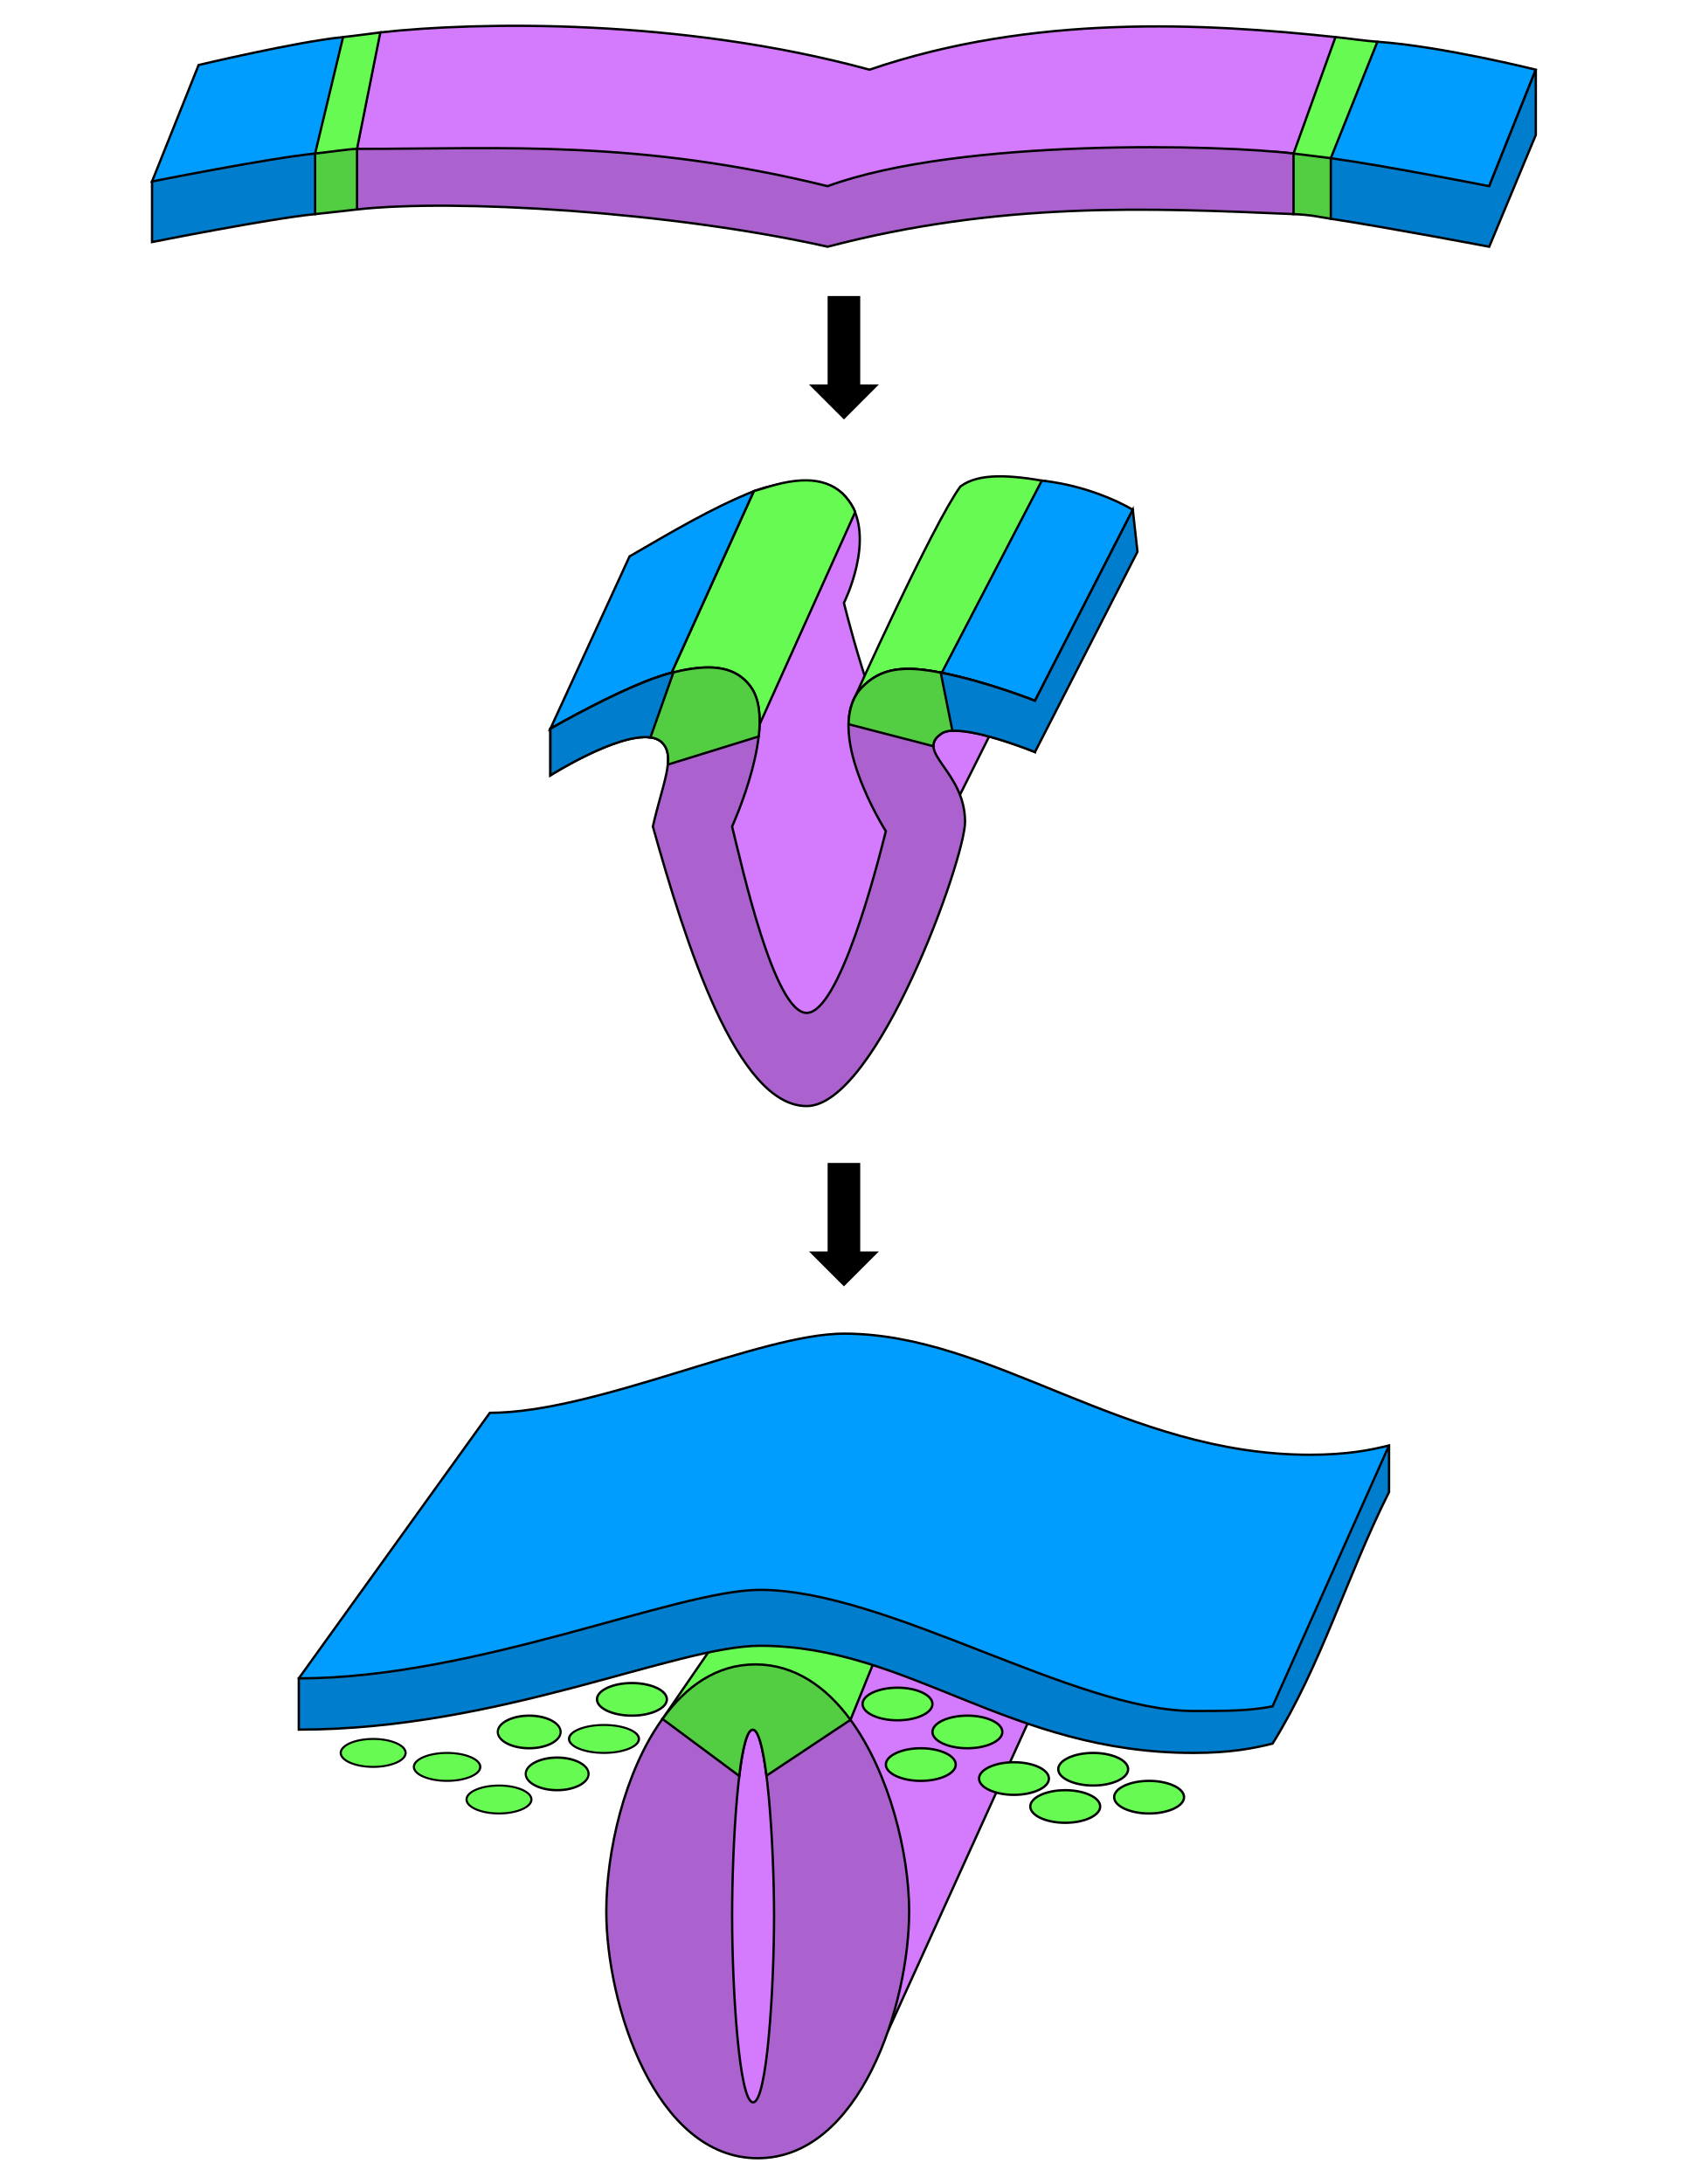
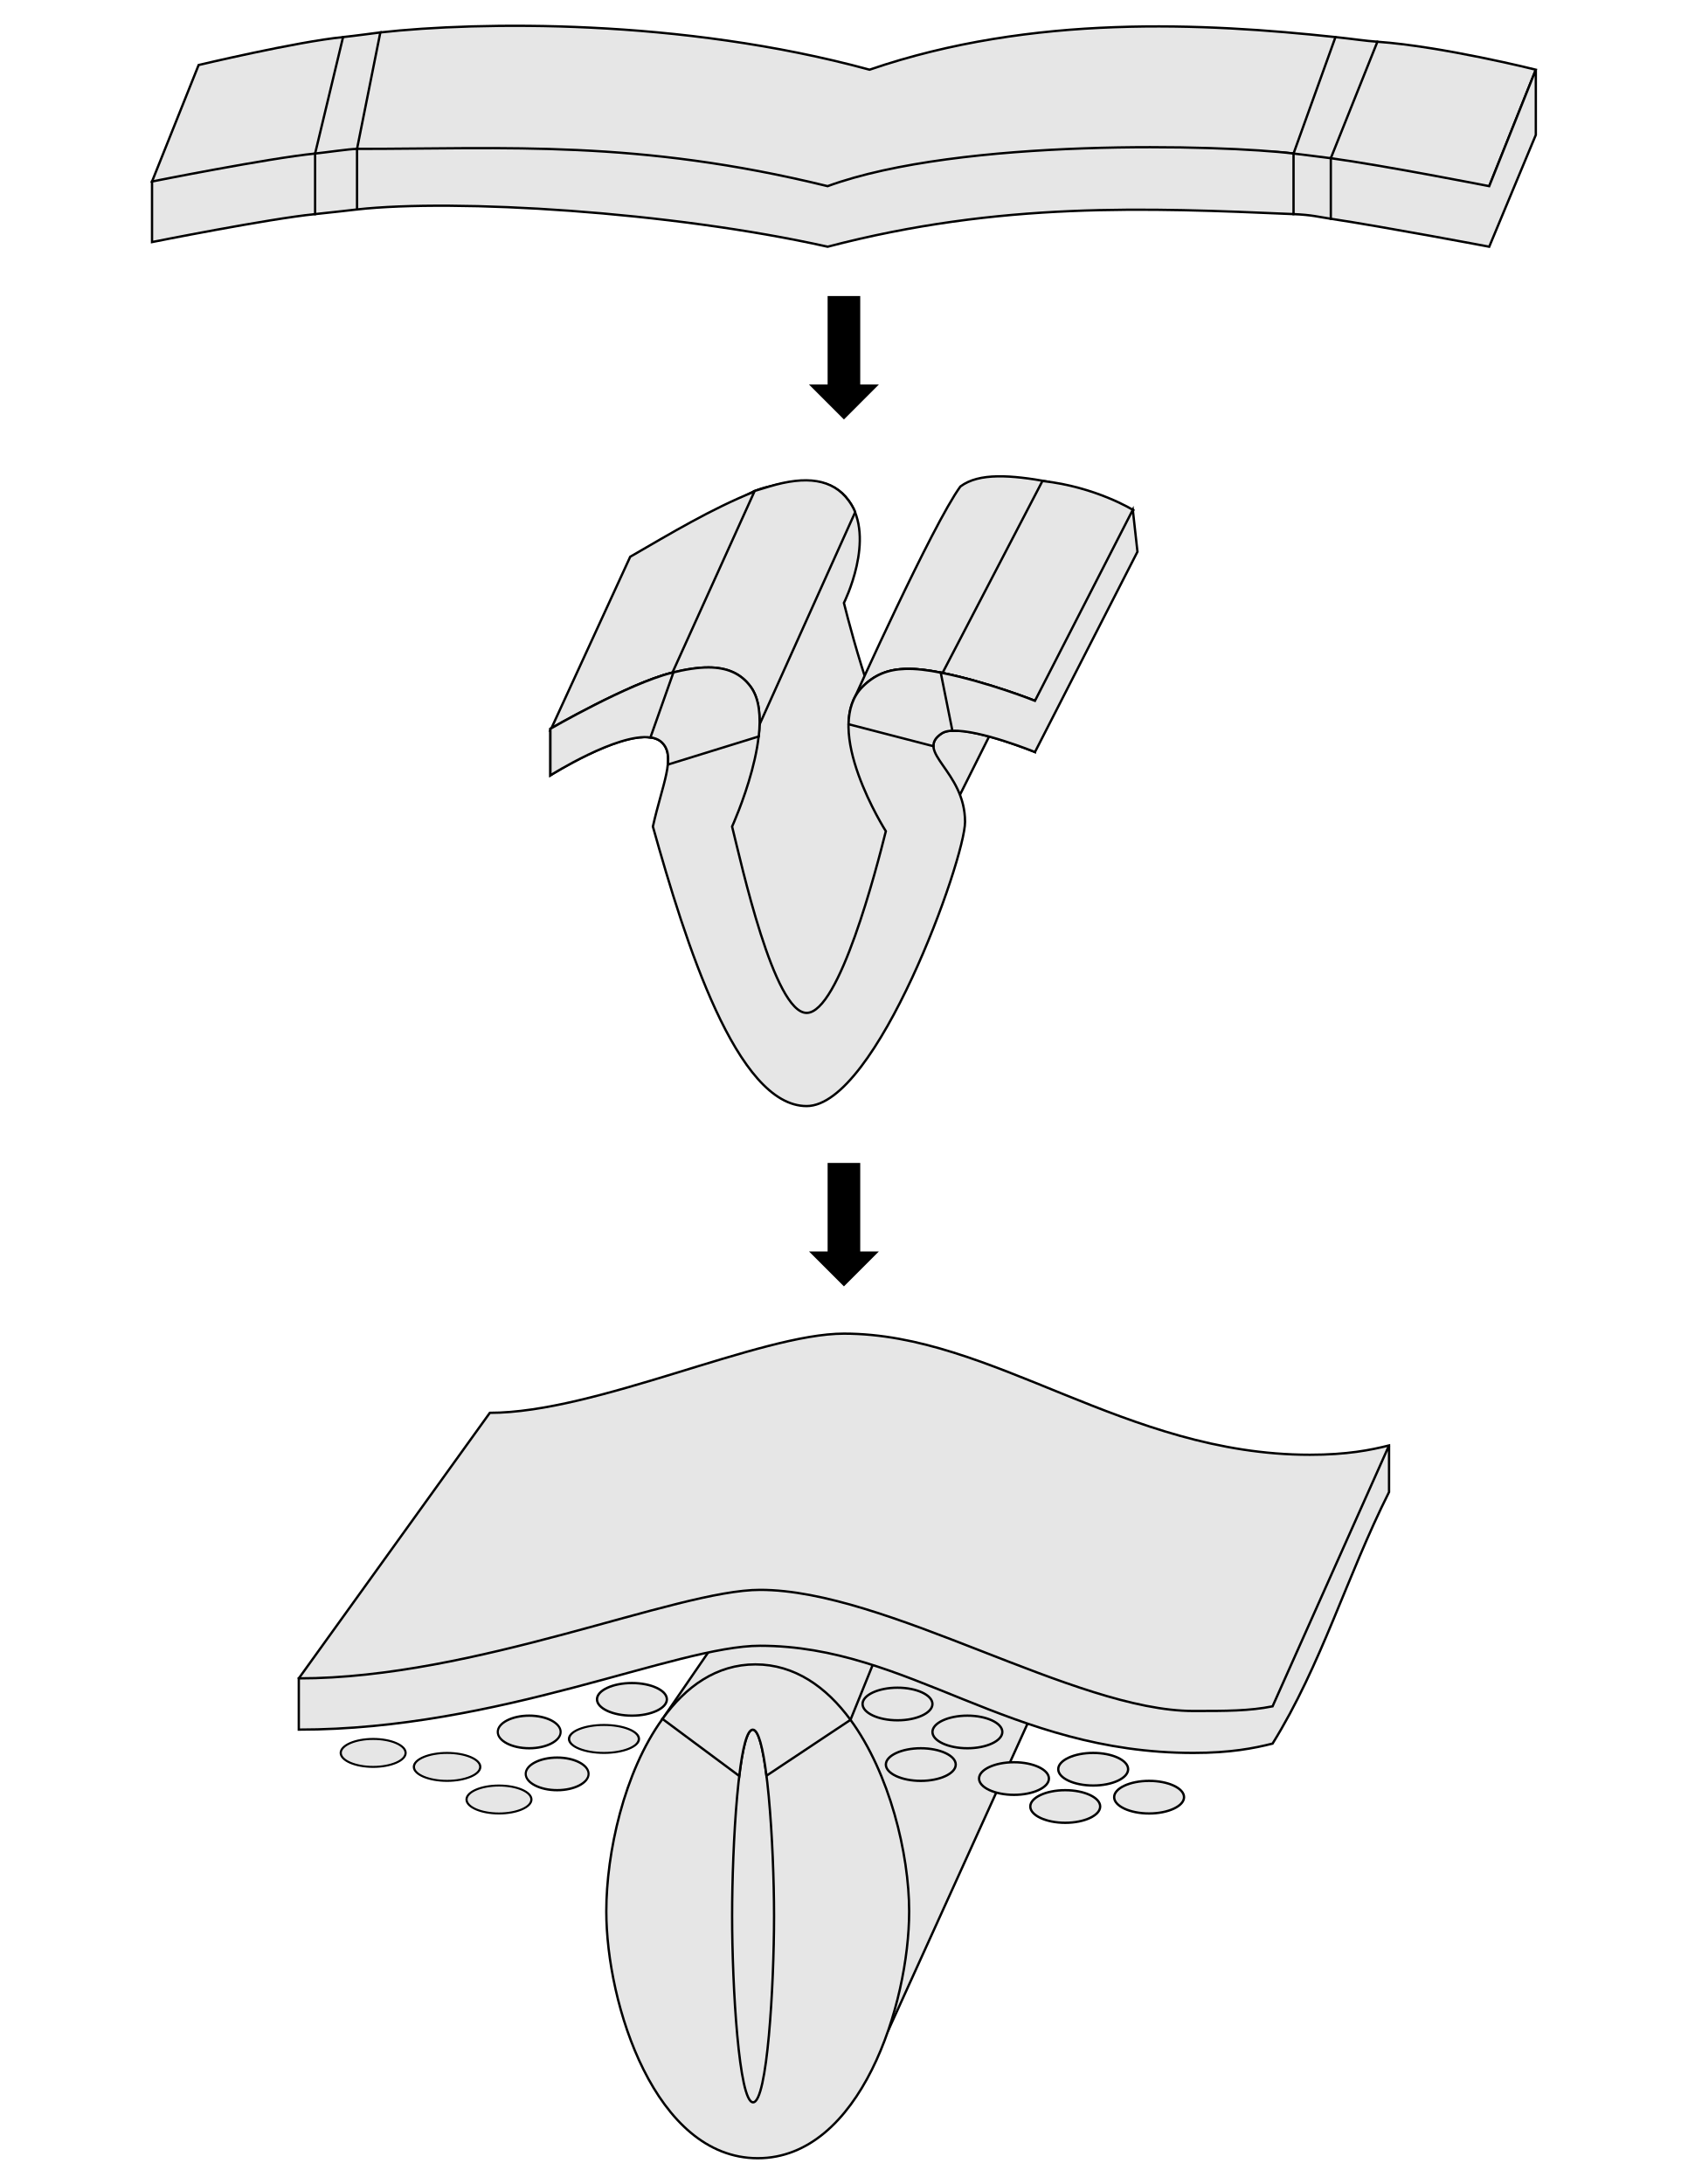
<svg xmlns="http://www.w3.org/2000/svg" width="100%" height="100%" viewBox="0 0 816 1056" version="1.1" xml:space="preserve" style="fill-rule:evenodd;clip-rule:evenodd;">
  <g transform="matrix(2.25253,0,0,2.25253,-128.107,-149.956)">
-     <path d="M243.58,215.06C240.95,207.4 238.89,199.54 238,196C238,196 244.958,182.141 239,174C235.602,169.357 230,169 222,171C201.198,175.421 201.196,213.862 201,211C215,224 205,269 228.877,285.14C239.997,289 256.267,250.23 261.997,239L270.997,221C270.997,221 246.887,224.689 243.577,215.058L243.58,215.06Z" style="fill:rgb(212,122,253);fill-rule:nonzero;stroke:black;stroke-width:0.5px;" />
-     <path d="M240,217C240,217 257.042,179.141 263,171C267,168 273.887,168.525 282,170C283.461,177.274 278.4,215.882 259,211C250.914,209.383 246.069,209.931 242,214M201,211C205.505,217.876 214.73,217.839 219.883,222.117L240.417,176.513C240.417,176.513 240.116,175.524 239.001,174C235.602,169.356 229.896,168.618 222.001,171L218.655,172.009L201.015,210.989" style="fill:rgb(103,250,82);fill-rule:nonzero;stroke:black;stroke-width:0.5px;" />
-     <path d="M280.48,169.73C292,171 300,176 300,176L279,217C279,217 269,213 259,211L280.48,169.73ZM201,211C191.74,213.315 175,223 175,223L192,186C200.809,180.912 209.37,175.742 218.654,172.009L201.004,210.999" style="fill:rgb(0,157,255);fill-rule:nonzero;stroke:black;stroke-width:0.5px;" />
-     <path d="M209,209.84C206.664,209.825 204,210.246 201,210.996C191.74,213.311 175,222.996 175,222.996L175,232.996C175,232.996 194,220.996 199,225.996C202,228.996 199,234.996 197,243.996C204,268.996 215,303.996 230,303.996C245,303.996 264,250.996 264,242.996C264,231.996 253,227.996 259,223.996C262.882,221.408 279,227.996 279,227.996L279,216.996C279,216.996 269,212.996 259,210.996C250.914,209.379 246.069,209.927 242,213.996C233,222.996 247,244.996 247,244.996C245,252.996 237,283.996 230,283.996C223,283.996 216,251.996 214,243.996C214,243.996 223.958,222.137 218,213.996C215.876,211.094 212.893,209.864 209,209.84Z" style="fill:rgb(172,98,206);fill-rule:nonzero;stroke:black;stroke-width:0.5px;" />
-     <path d="M209,209.84C206.66,209.83 204,210.25 201,211C198.46,211.64 195.35,212.83 192.19,214.22L194.47,224.81C196.38,224.66 197.98,224.98 199,226C200.14,227.14 200.42,228.69 200.22,230.69L219.72,224.66C220.19,220.48 219.88,216.56 218,214C215.88,211.1 212.89,209.87 209,209.84ZM251.12,210.16C247.37,210.28 244.54,211.46 242,214C239.89,216.11 239.06,218.94 239,222.03L257.22,226.75C257.18,225.78 257.66,224.89 259,224C259.87,223.42 261.35,223.31 263.12,223.47L265.84,212.66C263.64,212.05 261.33,211.47 259,211C255.97,210.39 253.38,210.08 251.12,210.16Z" style="fill:rgb(83,205,65);fill-rule:nonzero;stroke:black;stroke-width:0.5px;" />
-     <path d="M201.41,210.91C201.272,210.943 201.143,210.969 201.004,211.004C191.744,213.319 175.004,223.004 175.004,223.004L175.004,233.004C175.004,233.004 189.464,223.886 196.473,224.879L201.41,210.91ZM258.785,210.973L261.285,223.442C267.095,223.152 279.005,228.002 279.005,228.002L301.005,185.002L300.005,176.002L279.005,217.002C279.005,217.002 269.005,213.002 259.005,211.002C258.928,210.986 258.862,210.985 258.786,210.97L258.785,210.973Z" style="fill:rgb(0,126,205);fill-rule:nonzero;stroke:black;stroke-width:0.5px;" />
+     <path d="M243.58,215.06C240.95,207.4 238.89,199.54 238,196C238,196 244.958,182.141 239,174C235.602,169.357 230,169 222,171C201.198,175.421 201.196,213.862 201,211C215,224 205,269 228.877,285.14C239.997,289 256.267,250.23 261.997,239L270.997,221C270.997,221 246.887,224.689 243.577,215.058L243.58,215.06Z" style="fill:rgb(230,230,230);fill-rule:nonzero;stroke:black;stroke-width:0.5px;" />
+   </g>
+   <g transform="matrix(2.25253,0,0,2.25253,-128.107,-149.956)">
+     <path d="M240,217C240,217 257.042,179.141 263,171C267,168 273.887,168.525 282,170C283.461,177.274 278.4,215.882 259,211C250.914,209.383 246.069,209.931 242,214M201,211C205.505,217.876 214.73,217.839 219.883,222.117L240.417,176.513C240.417,176.513 240.116,175.524 239.001,174C235.602,169.356 229.896,168.618 222.001,171L218.655,172.009L201.015,210.989" style="fill:rgb(230,230,230);fill-rule:nonzero;stroke:black;stroke-width:0.5px;" />
+   </g>
+   <g transform="matrix(2.25253,0,0,2.25253,-127.807,-149.768)">
+     <path d="M280.48,169.73C292,171 300,176 300,176L279,217C279,217 269,213 259,211L280.48,169.73ZM201,211C191.74,213.315 175,223 175,223L192,186C200.809,180.912 209.37,175.742 218.654,172.009L201.004,210.999" style="fill:rgb(230,230,230);fill-rule:nonzero;stroke:black;stroke-width:0.5px;" />
+   </g>
+   <g transform="matrix(2.25253,0,0,2.25253,-128.107,-149.956)">
+     <path d="M209,209.84C206.664,209.825 204,210.246 201,210.996C191.74,213.311 175,222.996 175,222.996L175,232.996C175,232.996 194,220.996 199,225.996C202,228.996 199,234.996 197,243.996C204,268.996 215,303.996 230,303.996C245,303.996 264,250.996 264,242.996C264,231.996 253,227.996 259,223.996C262.882,221.408 279,227.996 279,227.996L279,216.996C279,216.996 269,212.996 259,210.996C250.914,209.379 246.069,209.927 242,213.996C233,222.996 247,244.996 247,244.996C245,252.996 237,283.996 230,283.996C223,283.996 216,251.996 214,243.996C214,243.996 223.958,222.137 218,213.996C215.876,211.094 212.893,209.864 209,209.84Z" style="fill:rgb(230,230,230);fill-rule:nonzero;stroke:black;stroke-width:0.5px;" />
+   </g>
+   <g transform="matrix(2.25253,0,0,2.25253,-128.107,-149.956)">
+     <path d="M209,209.84C206.66,209.83 204,210.25 201,211C198.46,211.64 195.35,212.83 192.19,214.22L194.47,224.81C196.38,224.66 197.98,224.98 199,226C200.14,227.14 200.42,228.69 200.22,230.69L219.72,224.66C220.19,220.48 219.88,216.56 218,214C215.88,211.1 212.89,209.87 209,209.84ZM251.12,210.16C247.37,210.28 244.54,211.46 242,214C239.89,216.11 239.06,218.94 239,222.03L257.22,226.75C257.18,225.78 257.66,224.89 259,224C259.87,223.42 261.35,223.31 263.12,223.47L265.84,212.66C263.64,212.05 261.33,211.47 259,211C255.97,210.39 253.38,210.08 251.12,210.16Z" style="fill:rgb(230,230,230);fill-rule:nonzero;stroke:black;stroke-width:0.5px;" />
+   </g>
+   <g transform="matrix(2.25253,0,0,2.25253,-128.107,-149.956)">
+     <path d="M201.41,210.91C201.272,210.943 201.143,210.969 201.004,211.004C191.744,213.319 175.004,223.004 175.004,223.004L175.004,233.004C175.004,233.004 189.464,223.886 196.473,224.879L201.41,210.91ZM258.785,210.973L261.285,223.442C267.095,223.152 279.005,228.002 279.005,228.002L301.005,185.002L300.005,176.002L279.005,217.002C279.005,217.002 269.005,213.002 259.005,211.002C258.928,210.986 258.862,210.985 258.786,210.97L258.785,210.973Z" style="fill:rgb(230,230,230);fill-rule:nonzero;stroke:black;stroke-width:0.5px;" />
  </g>
  <g transform="matrix(2.25253,0,0,2.25253,-140.49,-135.244)">
-     <path d="M249,75C208.47,63.946 165.04,64.663 144,67C141.508,71.394 135,84 139,92C170.955,92 199.248,93.993 240,104C268.528,93.59 324.864,91.108 340,93C350,89 355,79 349,68C321,65 284,63 249,75Z" style="fill:rgb(212,122,253);fill-rule:nonzero;stroke:black;stroke-width:0.5px;" />
-     <path d="M340,93C340,93 345,99 348,94C360,84 360,74 358,69C355.319,68.809 352.933,68.421 349,68L340,93ZM144,67C144,67 137.866,67.813 136,68C130,74 125,89 130,93C133.174,95.218 137.633,92.614 139,92L144,67Z" style="fill:rgb(103,250,82);fill-rule:nonzero;stroke:black;stroke-width:0.5px;" />
-     <path d="M240,113C206.333,105.453 160.037,102.663 139,105C135,104 135,94 139,92C170.955,92 199.248,89.993 240,100C268.528,89.59 324.864,91.108 340,93C343,97 342,102 340,106C308.516,104.635 277.008,103.318 240,113Z" style="fill:rgb(172,98,206);fill-rule:nonzero;stroke:black;stroke-width:0.5px;" />
-     <path d="M348,94C355,104 382,100 382,100L392,75C392,75 372,70 358,69L348,94ZM136,68C126,69 105,74 105,74L95,99C95,99 120,98 130,93L136,68Z" style="fill:rgb(0,157,255);fill-rule:nonzero;stroke:black;stroke-width:0.5px;" />
-     <path d="M340,93C340,93 345.337,93.638 348,94C351.235,98.922 349.87,103.007 348,107C345.343,106.6 343.952,106.171 340,106L340,93ZM139,105C139,105 133.004,105.7 130,106C129.284,101.905 127.412,98.196 130,93C132.3,92.77 137.414,92 139,92L139,105Z" style="fill:rgb(83,205,65);fill-rule:nonzero;stroke:black;stroke-width:0.5px;" />
-     <path d="M348,94C359.351,95.544 382,100 382,100L392,75L392,89L382,113C382,113 359.38,108.714 348,107L348,94ZM130,106C120,107 95,112 95,112L95,99C95,99 120,94 130,93L130,106Z" style="fill:rgb(0,126,205);fill-rule:nonzero;stroke:black;stroke-width:0.5px;" />
+     <path d="M249,75C208.47,63.946 165.04,64.663 144,67C141.508,71.394 135,84 139,92C170.955,92 199.248,93.993 240,104C268.528,93.59 324.864,91.108 340,93C350,89 355,79 349,68C321,65 284,63 249,75Z" style="fill:rgb(230,230,230);fill-rule:nonzero;stroke:black;stroke-width:0.5px;" />
+   </g>
+   <g transform="matrix(2.25253,0,0,2.25253,-140.49,-135.244)">
+     <path d="M340,93C340,93 345,99 348,94C360,84 360,74 358,69C355.319,68.809 352.933,68.421 349,68L340,93ZM144,67C144,67 137.866,67.813 136,68C130,74 125,89 130,93C133.174,95.218 137.633,92.614 139,92L144,67Z" style="fill:rgb(230,230,230);fill-rule:nonzero;stroke:black;stroke-width:0.5px;" />
+   </g>
+   <g transform="matrix(2.25253,0,0,2.25253,-140.49,-135.244)">
+     <path d="M240,113C206.333,105.453 160.037,102.663 139,105C135,104 135,94 139,92C170.955,92 199.248,89.993 240,100C268.528,89.59 324.864,91.108 340,93C343,97 342,102 340,106C308.516,104.635 277.008,103.318 240,113Z" style="fill:rgb(230,230,230);fill-rule:nonzero;stroke:black;stroke-width:0.5px;" />
+   </g>
+   <g transform="matrix(2.25253,0,0,2.25253,-140.49,-135.244)">
+     <path d="M348,94C355,104 382,100 382,100L392,75C392,75 372,70 358,69L348,94ZM136,68C126,69 105,74 105,74L95,99C95,99 120,98 130,93L136,68Z" style="fill:rgb(230,230,230);fill-rule:nonzero;stroke:black;stroke-width:0.5px;" />
+   </g>
+   <g transform="matrix(2.25253,0,0,2.25253,-140.49,-135.244)">
+     <path d="M340,93C340,93 345.337,93.638 348,94C351.235,98.922 349.87,103.007 348,107C345.343,106.6 343.952,106.171 340,106L340,93ZM139,105C139,105 133.004,105.7 130,106C129.284,101.905 127.412,98.196 130,93C132.3,92.77 137.414,92 139,92L139,105Z" style="fill:rgb(230,230,230);fill-rule:nonzero;stroke:black;stroke-width:0.5px;" />
+   </g>
+   <g transform="matrix(2.25253,0,0,2.25253,-140.49,-135.244)">
+     <path d="M348,94C359.351,95.544 382,100 382,100L392,75L392,89L382,113C382,113 359.38,108.714 348,107L348,94ZM130,106C120,107 95,112 95,112L95,99C95,99 120,94 130,93L130,106Z" style="fill:rgb(230,230,230);fill-rule:nonzero;stroke:black;stroke-width:0.5px;" />
  </g>
  <g transform="matrix(2.25253,0,0,2.25253,-141.616,-139.045)">
-     <path d="M253.5,497.61L289.75,417.75C243.819,397.383 239.84,397.637 206.75,443.75C208.801,508.912 208.415,544.24 253.498,497.615L253.5,497.61Z" style="fill:rgb(212,122,253);fill-rule:nonzero;stroke:black;stroke-width:0.5px;" />
-     <path d="M205.06,430.7C196.78,442.13 193,459.52 193,472C193,492 203.5,525 225.5,525C247.5,525 258,492 258,472C258,459.654 253.791,442.33 245.407,430.897L205.06,430.7ZM224.44,433C227.486,433 229.003,457.906 229.003,473C229.003,488.094 227.549,513 224.503,513C221.456,513 220.003,488.094 220.003,473C220.003,457.906 221.394,433 224.44,433Z" style="fill:rgb(172,98,206);fill-rule:nonzero;stroke:black;stroke-width:0.5px;" />
-     <path d="M245.41,430.9L205.06,430.706L216.603,413.902C219.937,409.048 253.661,410.494 251.668,415.421L245.41,430.9Z" style="fill:rgb(103,250,82);fill-rule:nonzero;stroke:black;stroke-width:0.5px;" />
-     <path d="M245.41,430.9C240.21,423.82 233.41,419 225,419C216.667,419 210.056,423.734 205.058,430.703L221.534,442.948C222.234,437.088 223.194,433.008 224.434,433.008C225.663,433.008 226.644,437.065 227.376,442.896L245.41,430.9Z" style="fill:rgb(83,205,65);fill-rule:nonzero;stroke:black;stroke-width:0.5px;" />
-     <path d="M225,409C207,409 130,429 127,422L168,365C190.75,365 226,348 244,348C275.965,348 304.359,374 344,374C352,374 357,373 361,372C361,380 343,419 336,431C297.314,440.048 259.538,410.157 225,409Z" style="fill:rgb(0,157,255);fill-rule:nonzero;stroke:black;stroke-width:0.5px;" />
-     <path d="M226,403C208,403 165,422 127,422L127,433C170,433 208,415 226,415C257.965,415 279.359,438 319,438C327,438 332,437 336,436C346.483,419.129 351.912,400.094 361,382L361,372L336,428C331,429 326.098,429 319,429C293.551,429 253.192,403 226,403Z" style="fill:rgb(0,126,205);fill-rule:nonzero;stroke:black;stroke-width:0.5px;" />
-     <path id="e" d="M263,427.5C263,429.42 259.614,431 255.5,431C251.386,431 248,429.42 248,427.5C248,425.58 251.386,424 255.5,424C259.614,424 263,425.58 263,427.5Z" style="fill:rgb(103,250,82);fill-rule:nonzero;stroke:black;stroke-width:0.5px;" />
-     <g id="e1" transform="matrix(1,0,0,1,15,6)">
-       <path d="M263,427.5C263,429.42 259.614,431 255.5,431C251.386,431 248,429.42 248,427.5C248,425.58 251.386,424 255.5,424C259.614,424 263,425.58 263,427.5Z" style="fill:rgb(103,250,82);fill-rule:nonzero;stroke:black;stroke-width:0.5px;" />
-     </g>
-     <g id="e2" transform="matrix(1,0,0,1,5,13)">
-       <path d="M263,427.5C263,429.42 259.614,431 255.5,431C251.386,431 248,429.42 248,427.5C248,425.58 251.386,424 255.5,424C259.614,424 263,425.58 263,427.5Z" style="fill:rgb(103,250,82);fill-rule:nonzero;stroke:black;stroke-width:0.5px;" />
-     </g>
-     <g id="e3" transform="matrix(1,0,0,1,25,16)">
-       <path d="M263,427.5C263,429.42 259.614,431 255.5,431C251.386,431 248,429.42 248,427.5C248,425.58 251.386,424 255.5,424C259.614,424 263,425.58 263,427.5Z" style="fill:rgb(103,250,82);fill-rule:nonzero;stroke:black;stroke-width:0.5px;" />
-     </g>
-     <g id="e4" transform="matrix(1,0,0,1,36,22)">
-       <path d="M263,427.5C263,429.42 259.614,431 255.5,431C251.386,431 248,429.42 248,427.5C248,425.58 251.386,424 255.5,424C259.614,424 263,425.58 263,427.5Z" style="fill:rgb(103,250,82);fill-rule:nonzero;stroke:black;stroke-width:0.5px;" />
-     </g>
-     <g id="e5" transform="matrix(1,0,0,1,42,14)">
-       <path d="M263,427.5C263,429.42 259.614,431 255.5,431C251.386,431 248,429.42 248,427.5C248,425.58 251.386,424 255.5,424C259.614,424 263,425.58 263,427.5Z" style="fill:rgb(103,250,82);fill-rule:nonzero;stroke:black;stroke-width:0.5px;" />
-     </g>
-     <g id="e6" transform="matrix(1,0,0,1,54,20)">
-       <path d="M263,427.5C263,429.42 259.614,431 255.5,431C251.386,431 248,429.42 248,427.5C248,425.58 251.386,424 255.5,424C259.614,424 263,425.58 263,427.5Z" style="fill:rgb(103,250,82);fill-rule:nonzero;stroke:black;stroke-width:0.5px;" />
-     </g>
-     <g id="e7" transform="matrix(1,0,0,1,-57,-1)">
-       <path d="M263,427.5C263,429.42 259.614,431 255.5,431C251.386,431 248,429.42 248,427.5C248,425.58 251.386,424 255.5,424C259.614,424 263,425.58 263,427.5Z" style="fill:rgb(103,250,82);fill-rule:nonzero;stroke:black;stroke-width:0.5px;" />
-     </g>
-     <g id="e8" transform="matrix(1,0,0,0.857143,-63,68.5714)">
-       <path d="M263,427.5C263,429.42 259.614,431 255.5,431C251.386,431 248,429.42 248,427.5C248,425.58 251.386,424 255.5,424C259.614,424 263,425.58 263,427.5Z" style="fill:rgb(103,250,82);fill-rule:nonzero;stroke:black;stroke-width:0.5px;" />
-     </g>
-     <g id="e9" transform="matrix(0.9,0,0,1,-53.5,6)">
-       <path d="M263,427.5C263,429.42 259.614,431 255.5,431C251.386,431 248,429.42 248,427.5C248,425.58 251.386,424 255.5,424C259.614,424 263,425.58 263,427.5Z" style="fill:rgb(103,250,82);fill-rule:nonzero;stroke:black;stroke-width:0.5px;" />
-     </g>
-     <g id="e10" transform="matrix(0.9,0,0,1,-47.5,15)">
-       <path d="M263,427.5C263,429.42 259.614,431 255.5,431C251.386,431 248,429.42 248,427.5C248,425.58 251.386,424 255.5,424C259.614,424 263,425.58 263,427.5Z" style="fill:rgb(103,250,82);fill-rule:nonzero;stroke:black;stroke-width:0.5px;" />
-     </g>
-     <g id="e11" transform="matrix(0.928571,0,0,0.857143,-67.2857,81.5714)">
-       <path d="M263,427.5C263,429.42 259.614,431 255.5,431C251.386,431 248,429.42 248,427.5C248,425.58 251.386,424 255.5,424C259.614,424 263,425.58 263,427.5Z" style="fill:rgb(103,250,82);fill-rule:nonzero;stroke:black;stroke-width:0.5px;" />
-     </g>
-     <g id="e12" transform="matrix(0.95,0,0,0.857143,-83.9,74.5714)">
-       <path d="M263,427.5C263,429.42 259.614,431 255.5,431C251.386,431 248,429.42 248,427.5C248,425.58 251.386,424 255.5,424C259.614,424 263,425.58 263,427.5Z" style="fill:rgb(103,250,82);fill-rule:nonzero;stroke:black;stroke-width:0.5px;" />
-     </g>
-     <g id="e13" transform="matrix(0.928571,0,0,0.857143,-94.2857,71.5714)">
-       <path d="M263,427.5C263,429.42 259.614,431 255.5,431C251.386,431 248,429.42 248,427.5C248,425.58 251.386,424 255.5,424C259.614,424 263,425.58 263,427.5Z" style="fill:rgb(103,250,82);fill-rule:nonzero;stroke:black;stroke-width:0.5px;" />
-     </g>
+     <path d="M253.5,497.61L289.75,417.75C243.819,397.383 239.84,397.637 206.75,443.75C208.801,508.912 208.415,544.24 253.498,497.615L253.5,497.61Z" style="fill:rgb(230,230,230);fill-rule:nonzero;stroke:black;stroke-width:0.5px;" />
+   </g>
+   <g transform="matrix(2.25253,0,0,2.25253,-141.616,-139.045)">
+     <path d="M205.06,430.7C196.78,442.13 193,459.52 193,472C193,492 203.5,525 225.5,525C247.5,525 258,492 258,472C258,459.654 253.791,442.33 245.407,430.897L205.06,430.7ZM224.44,433C227.486,433 229.003,457.906 229.003,473C229.003,488.094 227.549,513 224.503,513C221.456,513 220.003,488.094 220.003,473C220.003,457.906 221.394,433 224.44,433Z" style="fill:rgb(230,230,230);fill-rule:nonzero;stroke:black;stroke-width:0.5px;" />
+   </g>
+   <g transform="matrix(2.25253,0,0,2.25253,-141.616,-139.045)">
+     <path d="M245.41,430.9L205.06,430.706L216.603,413.902C219.937,409.048 253.661,410.494 251.668,415.421L245.41,430.9Z" style="fill:rgb(230,230,230);fill-rule:nonzero;stroke:black;stroke-width:0.5px;" />
+   </g>
+   <g transform="matrix(2.25253,0,0,2.25253,-141.616,-139.045)">
+     <path d="M245.41,430.9C240.21,423.82 233.41,419 225,419C216.667,419 210.056,423.734 205.058,430.703L221.534,442.948C222.234,437.088 223.194,433.008 224.434,433.008C225.663,433.008 226.644,437.065 227.376,442.896L245.41,430.9Z" style="fill:rgb(230,230,230);fill-rule:nonzero;stroke:black;stroke-width:0.5px;" />
+   </g>
+   <g transform="matrix(2.25253,0,0,2.25253,-141.616,-139.045)">
+     <path d="M225,409C207,409 130,429 127,422L168,365C190.75,365 226,348 244,348C275.965,348 304.359,374 344,374C352,374 357,373 361,372C361,380 343,419 336,431C297.314,440.048 259.538,410.157 225,409Z" style="fill:rgb(230,230,230);fill-rule:nonzero;stroke:black;stroke-width:0.5px;" />
+   </g>
+   <g transform="matrix(2.25253,0,0,2.25253,-141.616,-139.045)">
+     <path d="M226,403C208,403 165,422 127,422L127,433C170,433 208,415 226,415C257.965,415 279.359,438 319,438C327,438 332,437 336,436C346.483,419.129 351.912,400.094 361,382L361,372L336,428C331,429 326.098,429 319,429C293.551,429 253.192,403 226,403Z" style="fill:rgb(230,230,230);fill-rule:nonzero;stroke:black;stroke-width:0.5px;" />
+   </g>
+   <g id="e" transform="matrix(2.25253,0,0,2.25253,-141.616,-139.045)">
+     <path d="M263,427.5C263,429.42 259.614,431 255.5,431C251.386,431 248,429.42 248,427.5C248,425.58 251.386,424 255.5,424C259.614,424 263,425.58 263,427.5Z" style="fill:rgb(230,230,230);fill-rule:nonzero;stroke:black;stroke-width:0.5px;" />
+   </g>
+   <g id="e1" transform="matrix(2.25253,0,0,2.25253,-107.828,-125.53)">
+     <path d="M263,427.5C263,429.42 259.614,431 255.5,431C251.386,431 248,429.42 248,427.5C248,425.58 251.386,424 255.5,424C259.614,424 263,425.58 263,427.5Z" style="fill:rgb(230,230,230);fill-rule:nonzero;stroke:black;stroke-width:0.5px;" />
+   </g>
+   <g id="e2" transform="matrix(2.25253,0,0,2.25253,-130.354,-109.762)">
+     <path d="M263,427.5C263,429.42 259.614,431 255.5,431C251.386,431 248,429.42 248,427.5C248,425.58 251.386,424 255.5,424C259.614,424 263,425.58 263,427.5Z" style="fill:rgb(230,230,230);fill-rule:nonzero;stroke:black;stroke-width:0.5px;" />
+   </g>
+   <g id="e3" transform="matrix(2.25253,0,0,2.25253,-85.303,-103.004)">
+     <path d="M263,427.5C263,429.42 259.614,431 255.5,431C251.386,431 248,429.42 248,427.5C248,425.58 251.386,424 255.5,424C259.614,424 263,425.58 263,427.5Z" style="fill:rgb(230,230,230);fill-rule:nonzero;stroke:black;stroke-width:0.5px;" />
+   </g>
+   <g id="e4" transform="matrix(2.25253,0,0,2.25253,-60.5253,-89.4892)">
+     <path d="M263,427.5C263,429.42 259.614,431 255.5,431C251.386,431 248,429.42 248,427.5C248,425.58 251.386,424 255.5,424C259.614,424 263,425.58 263,427.5Z" style="fill:rgb(230,230,230);fill-rule:nonzero;stroke:black;stroke-width:0.5px;" />
+   </g>
+   <g id="e5" transform="matrix(2.25253,0,0,2.25253,-47.0101,-107.509)">
+     <path d="M263,427.5C263,429.42 259.614,431 255.5,431C251.386,431 248,429.42 248,427.5C248,425.58 251.386,424 255.5,424C259.614,424 263,425.58 263,427.5Z" style="fill:rgb(230,230,230);fill-rule:nonzero;stroke:black;stroke-width:0.5px;" />
+   </g>
+   <g id="e6" transform="matrix(2.25253,0,0,2.25253,-19.9798,-93.9943)">
+     <path d="M263,427.5C263,429.42 259.614,431 255.5,431C251.386,431 248,429.42 248,427.5C248,425.58 251.386,424 255.5,424C259.614,424 263,425.58 263,427.5Z" style="fill:rgb(230,230,230);fill-rule:nonzero;stroke:black;stroke-width:0.5px;" />
+   </g>
+   <g id="e7" transform="matrix(2.25253,0,0,2.25253,-270.01,-141.297)">
+     <path d="M263,427.5C263,429.42 259.614,431 255.5,431C251.386,431 248,429.42 248,427.5C248,425.58 251.386,424 255.5,424C259.614,424 263,425.58 263,427.5Z" style="fill:rgb(230,230,230);fill-rule:nonzero;stroke:black;stroke-width:0.5px;" />
+   </g>
+   <g id="e8" transform="matrix(2.25253,0,0,1.93074,-283.525,15.4141)">
+     <path d="M263,427.5C263,429.42 259.614,431 255.5,431C251.386,431 248,429.42 248,427.5C248,425.58 251.386,424 255.5,424C259.614,424 263,425.58 263,427.5Z" style="fill:rgb(230,230,230);fill-rule:nonzero;stroke:black;stroke-width:0.5px;" />
+   </g>
+   <g id="e9" transform="matrix(2.02727,0,0,2.25253,-262.126,-125.53)">
+     <path d="M263,427.5C263,429.42 259.614,431 255.5,431C251.386,431 248,429.42 248,427.5C248,425.58 251.386,424 255.5,424C259.614,424 263,425.58 263,427.5Z" style="fill:rgb(230,230,230);fill-rule:nonzero;stroke:black;stroke-width:0.5px;" />
+   </g>
+   <g id="e10" transform="matrix(2.02727,0,0,2.25253,-248.611,-105.257)">
+     <path d="M263,427.5C263,429.42 259.614,431 255.5,431C251.386,431 248,429.42 248,427.5C248,425.58 251.386,424 255.5,424C259.614,424 263,425.58 263,427.5Z" style="fill:rgb(230,230,230);fill-rule:nonzero;stroke:black;stroke-width:0.5px;" />
+   </g>
+   <g id="e11" transform="matrix(2.09163,0,0,1.93074,-293.179,44.6969)">
+     <path d="M263,427.5C263,429.42 259.614,431 255.5,431C251.386,431 248,429.42 248,427.5C248,425.58 251.386,424 255.5,424C259.614,424 263,425.58 263,427.5Z" style="fill:rgb(230,230,230);fill-rule:nonzero;stroke:black;stroke-width:0.5px;" />
+   </g>
+   <g id="e12" transform="matrix(2.1399,0,0,1.93074,-330.603,28.9292)">
+     <path d="M263,427.5C263,429.42 259.614,431 255.5,431C251.386,431 248,429.42 248,427.5C248,425.58 251.386,424 255.5,424C259.614,424 263,425.58 263,427.5Z" style="fill:rgb(230,230,230);fill-rule:nonzero;stroke:black;stroke-width:0.5px;" />
+   </g>
+   <g id="e13" transform="matrix(2.09163,0,0,1.93074,-353.997,22.1717)">
+     <path d="M263,427.5C263,429.42 259.614,431 255.5,431C251.386,431 248,429.42 248,427.5C248,425.58 251.386,424 255.5,424C259.614,424 263,425.58 263,427.5Z" style="fill:rgb(230,230,230);fill-rule:nonzero;stroke:black;stroke-width:0.5px;" />
  </g>
  <g id="a" transform="matrix(2.25253,0,0,2.25253,-133.732,-140.493)">
    <path d="M240.5,338.5L233,331L237,331L237,312L244,312L244,331L248,331L240.5,338.5Z" style="fill-rule:nonzero;" />
  </g>
  <g id="a1" transform="matrix(2.25253,0,0,2.25253,-133.732,-559.664)">
    <path d="M240.5,338.5L233,331L237,331L237,312L244,312L244,331L248,331L240.5,338.5Z" style="fill-rule:nonzero;" />
  </g>
</svg>
